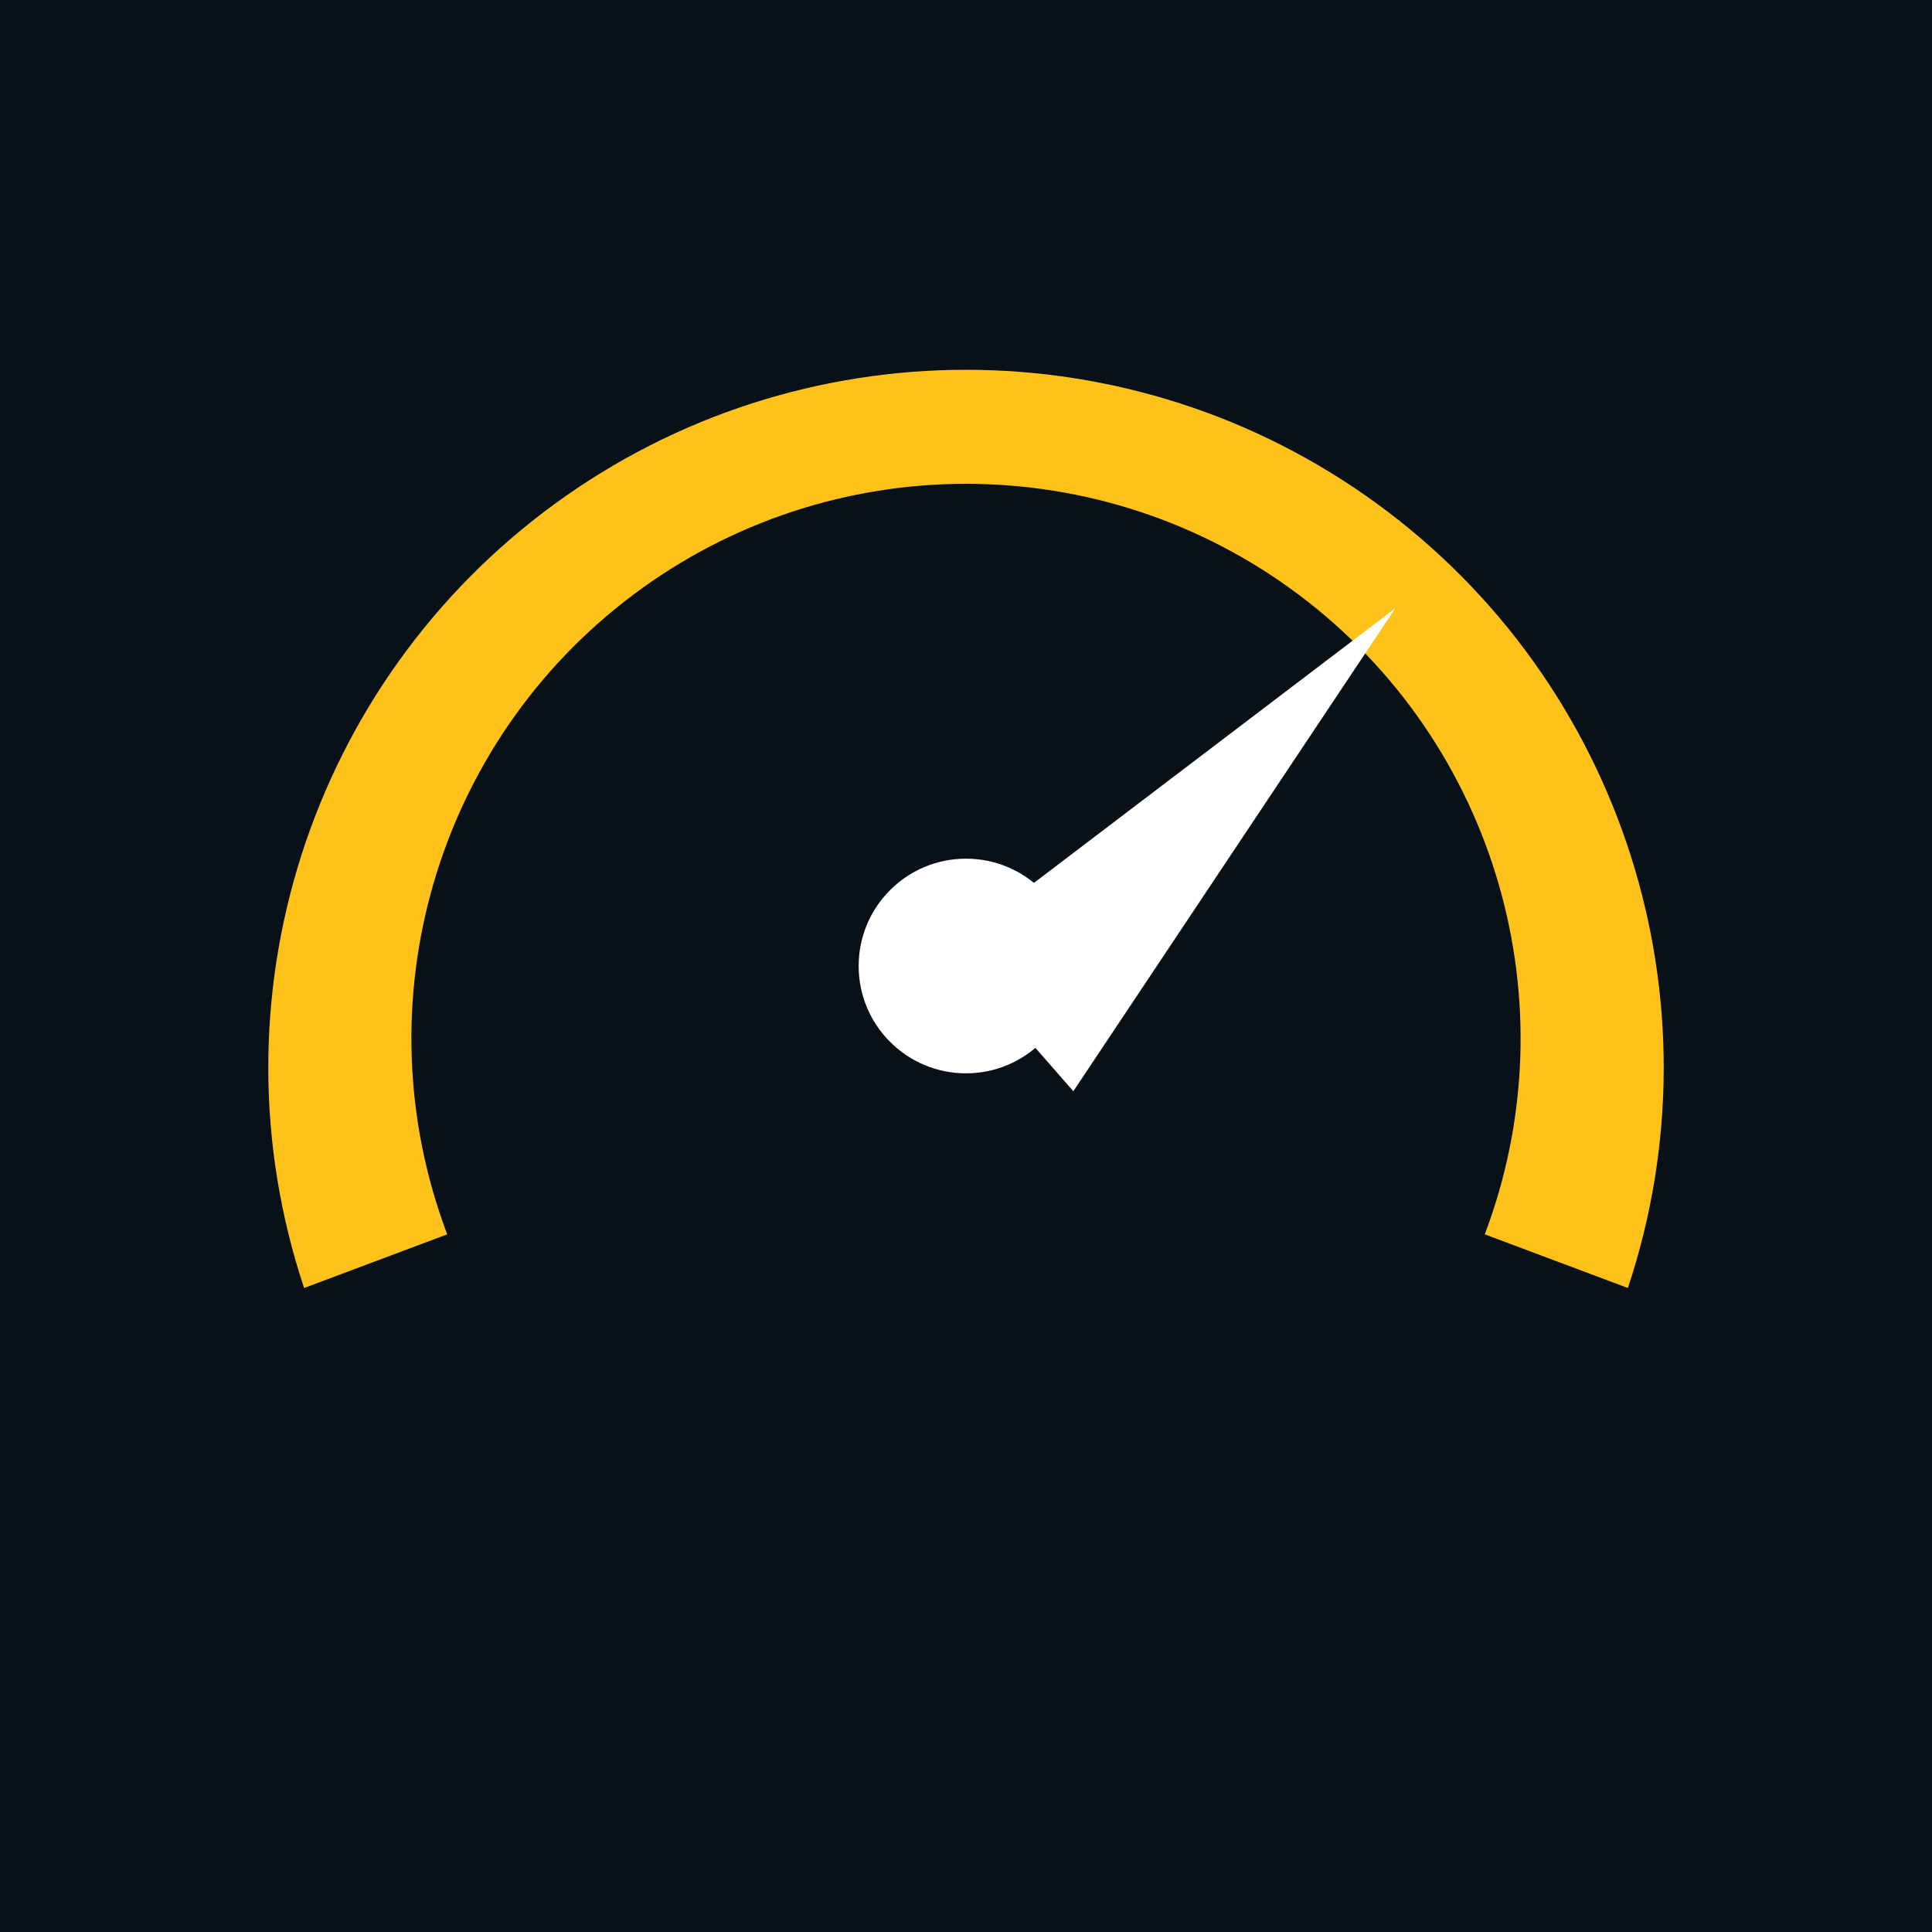
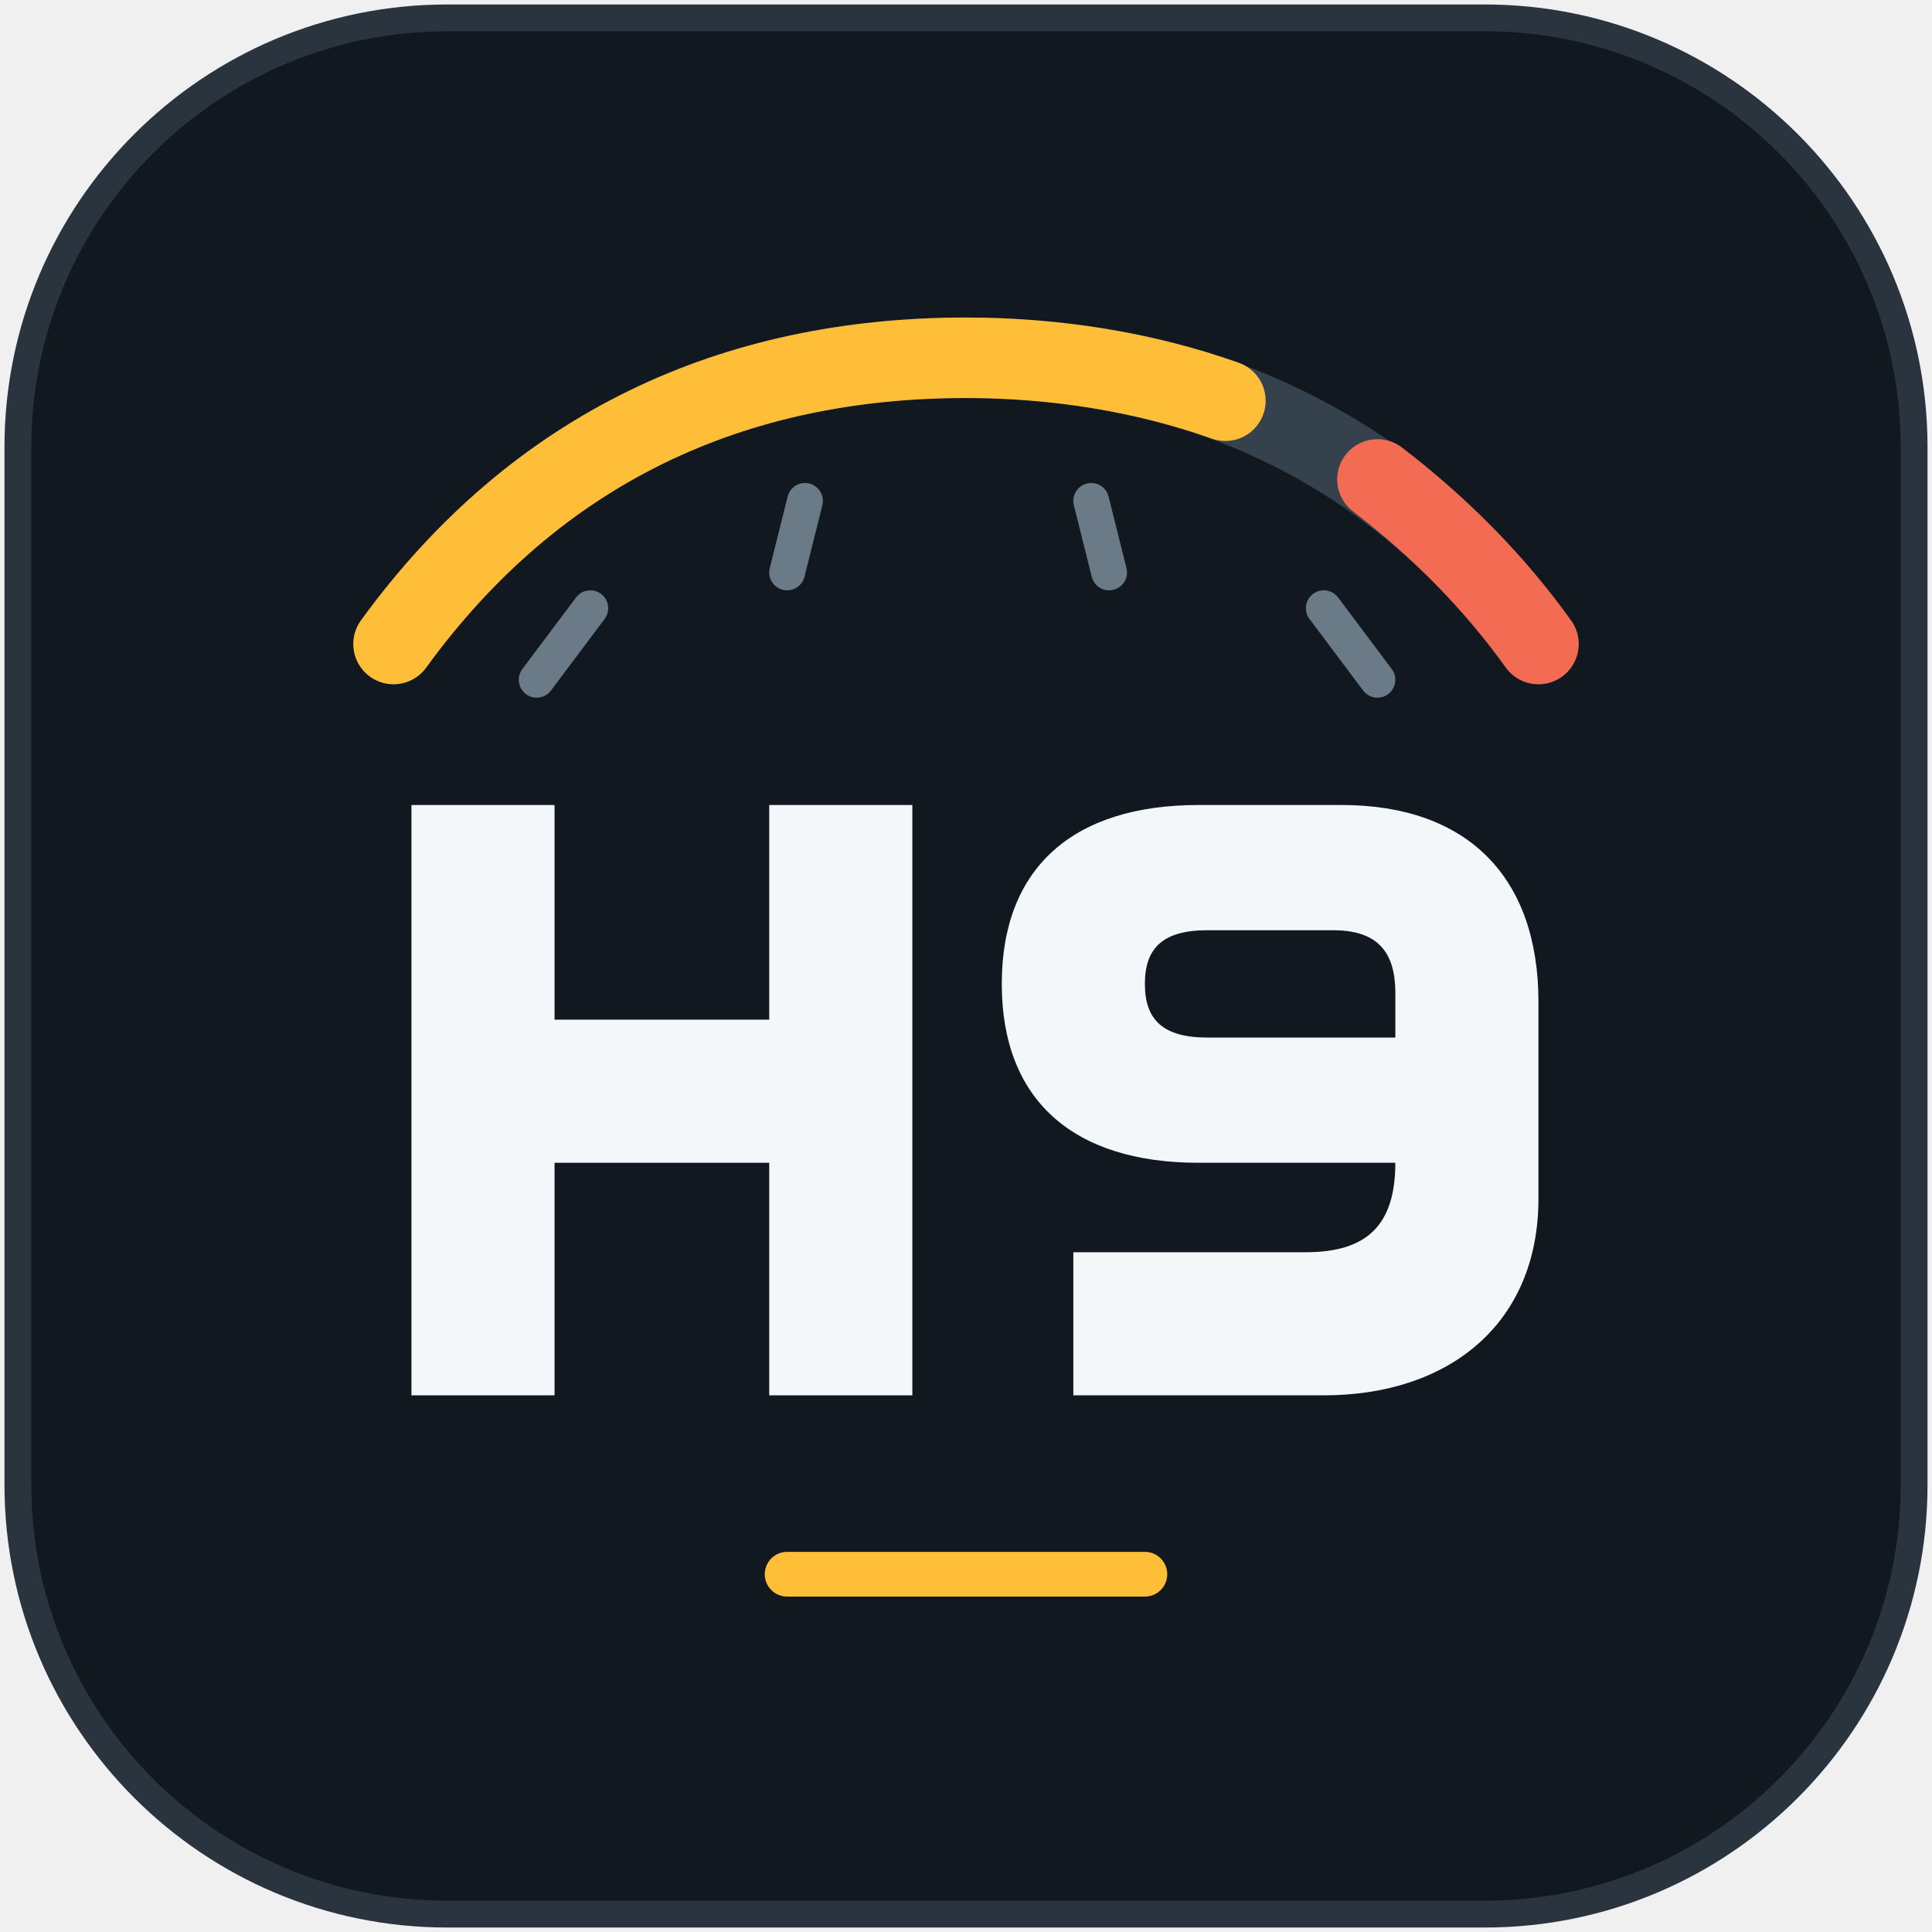
<svg xmlns="http://www.w3.org/2000/svg" width="192" height="192" viewBox="0 0 108 108">
-   <rect width="108" height="108" fill="#081018" />
-   <path d="M17 72a39 39 0 1 1 74 0l-8-3a31 31 0 1 0-58 0z" fill="#FFC21A" />
-   <path d="M53 53l25-19-18 27z" fill="#FFFFFF" />
-   <circle cx="54" cy="54" r="6" fill="#FFFFFF" />
+   <path d="M25 1H83C96.25 1 107 11.75 107 25V83C107 96.25 96.25 107 83 107H25C11.75 107 1 96.25 1 83V25C1 11.75 11.75 1 25 1Z" fill="#111820" stroke="#29343F" stroke-width="1.5" />
+   <path d="M22 36C30 25 41 20 54 20C67 20 78 25 86 36" fill="none" stroke="#35424E" stroke-width="4.5" stroke-linecap="round" />
+   <path d="M22 36C30 25 41 20 54 20C59 20 64 20.8 68.5 22.4" fill="none" stroke="#FFBE38" stroke-width="4.5" stroke-linecap="round" />
+   <path d="M77 26.8C80.4 29.4 83.5 32.5 86 36" fill="none" stroke="#F36B52" stroke-width="4.5" stroke-linecap="round" />
+   <path d="M30 38L33 34M44 32L45 28M62 32L61 28M77 38L74 34" fill="none" stroke="#6B7A87" stroke-width="2" stroke-linecap="round" />
+   <path d="M23 45H31V57H43V45H51V78H43V65H31V78H23Z" fill="#F4F7FA" />
+   <path d="M67 45H75C82 45 86 49 86 56V67C86 74 81 78 74 78H60V70H73C76.4 70 78 68.5 78 65H67C60 65 56 61.5 56 55C56 48.5 60 45 67 45ZM67.5 52C65 52 64 53 64 55C64 57 65 58 67.5 58H78V55.5C78 53 76.8 52 74.5 52Z" fill="#F4F7FA" fill-rule="evenodd" />
+   <path d="M44 88H64" fill="none" stroke="#FFBE38" stroke-width="2.5" stroke-linecap="round" />
</svg>
